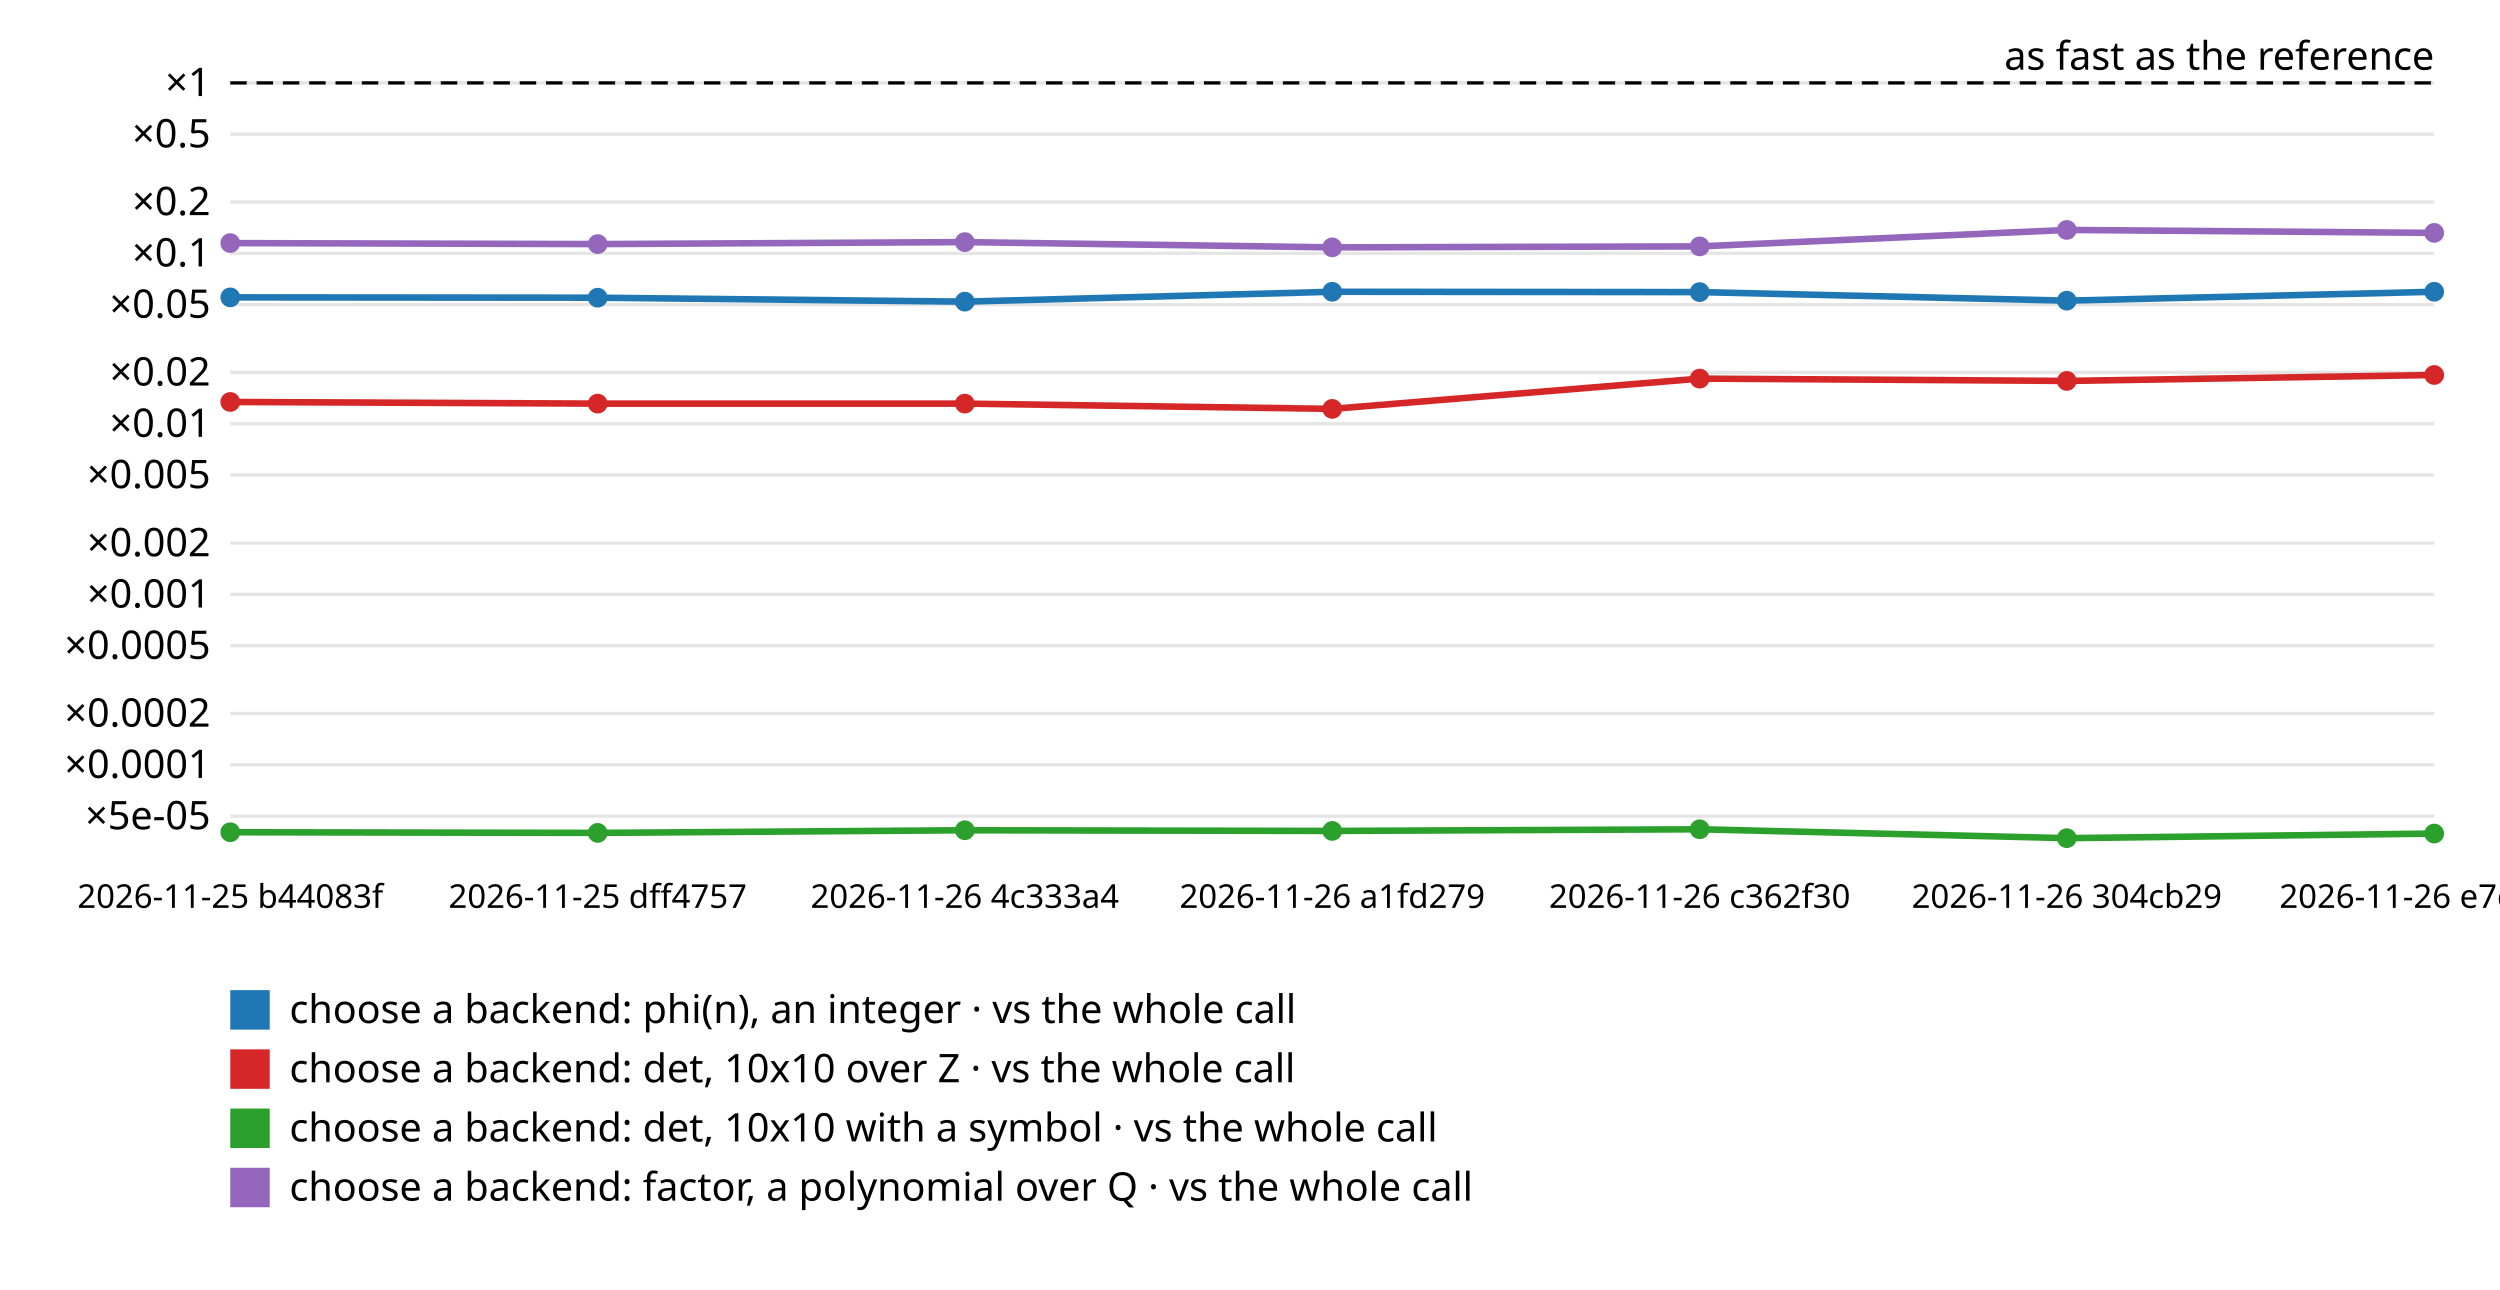
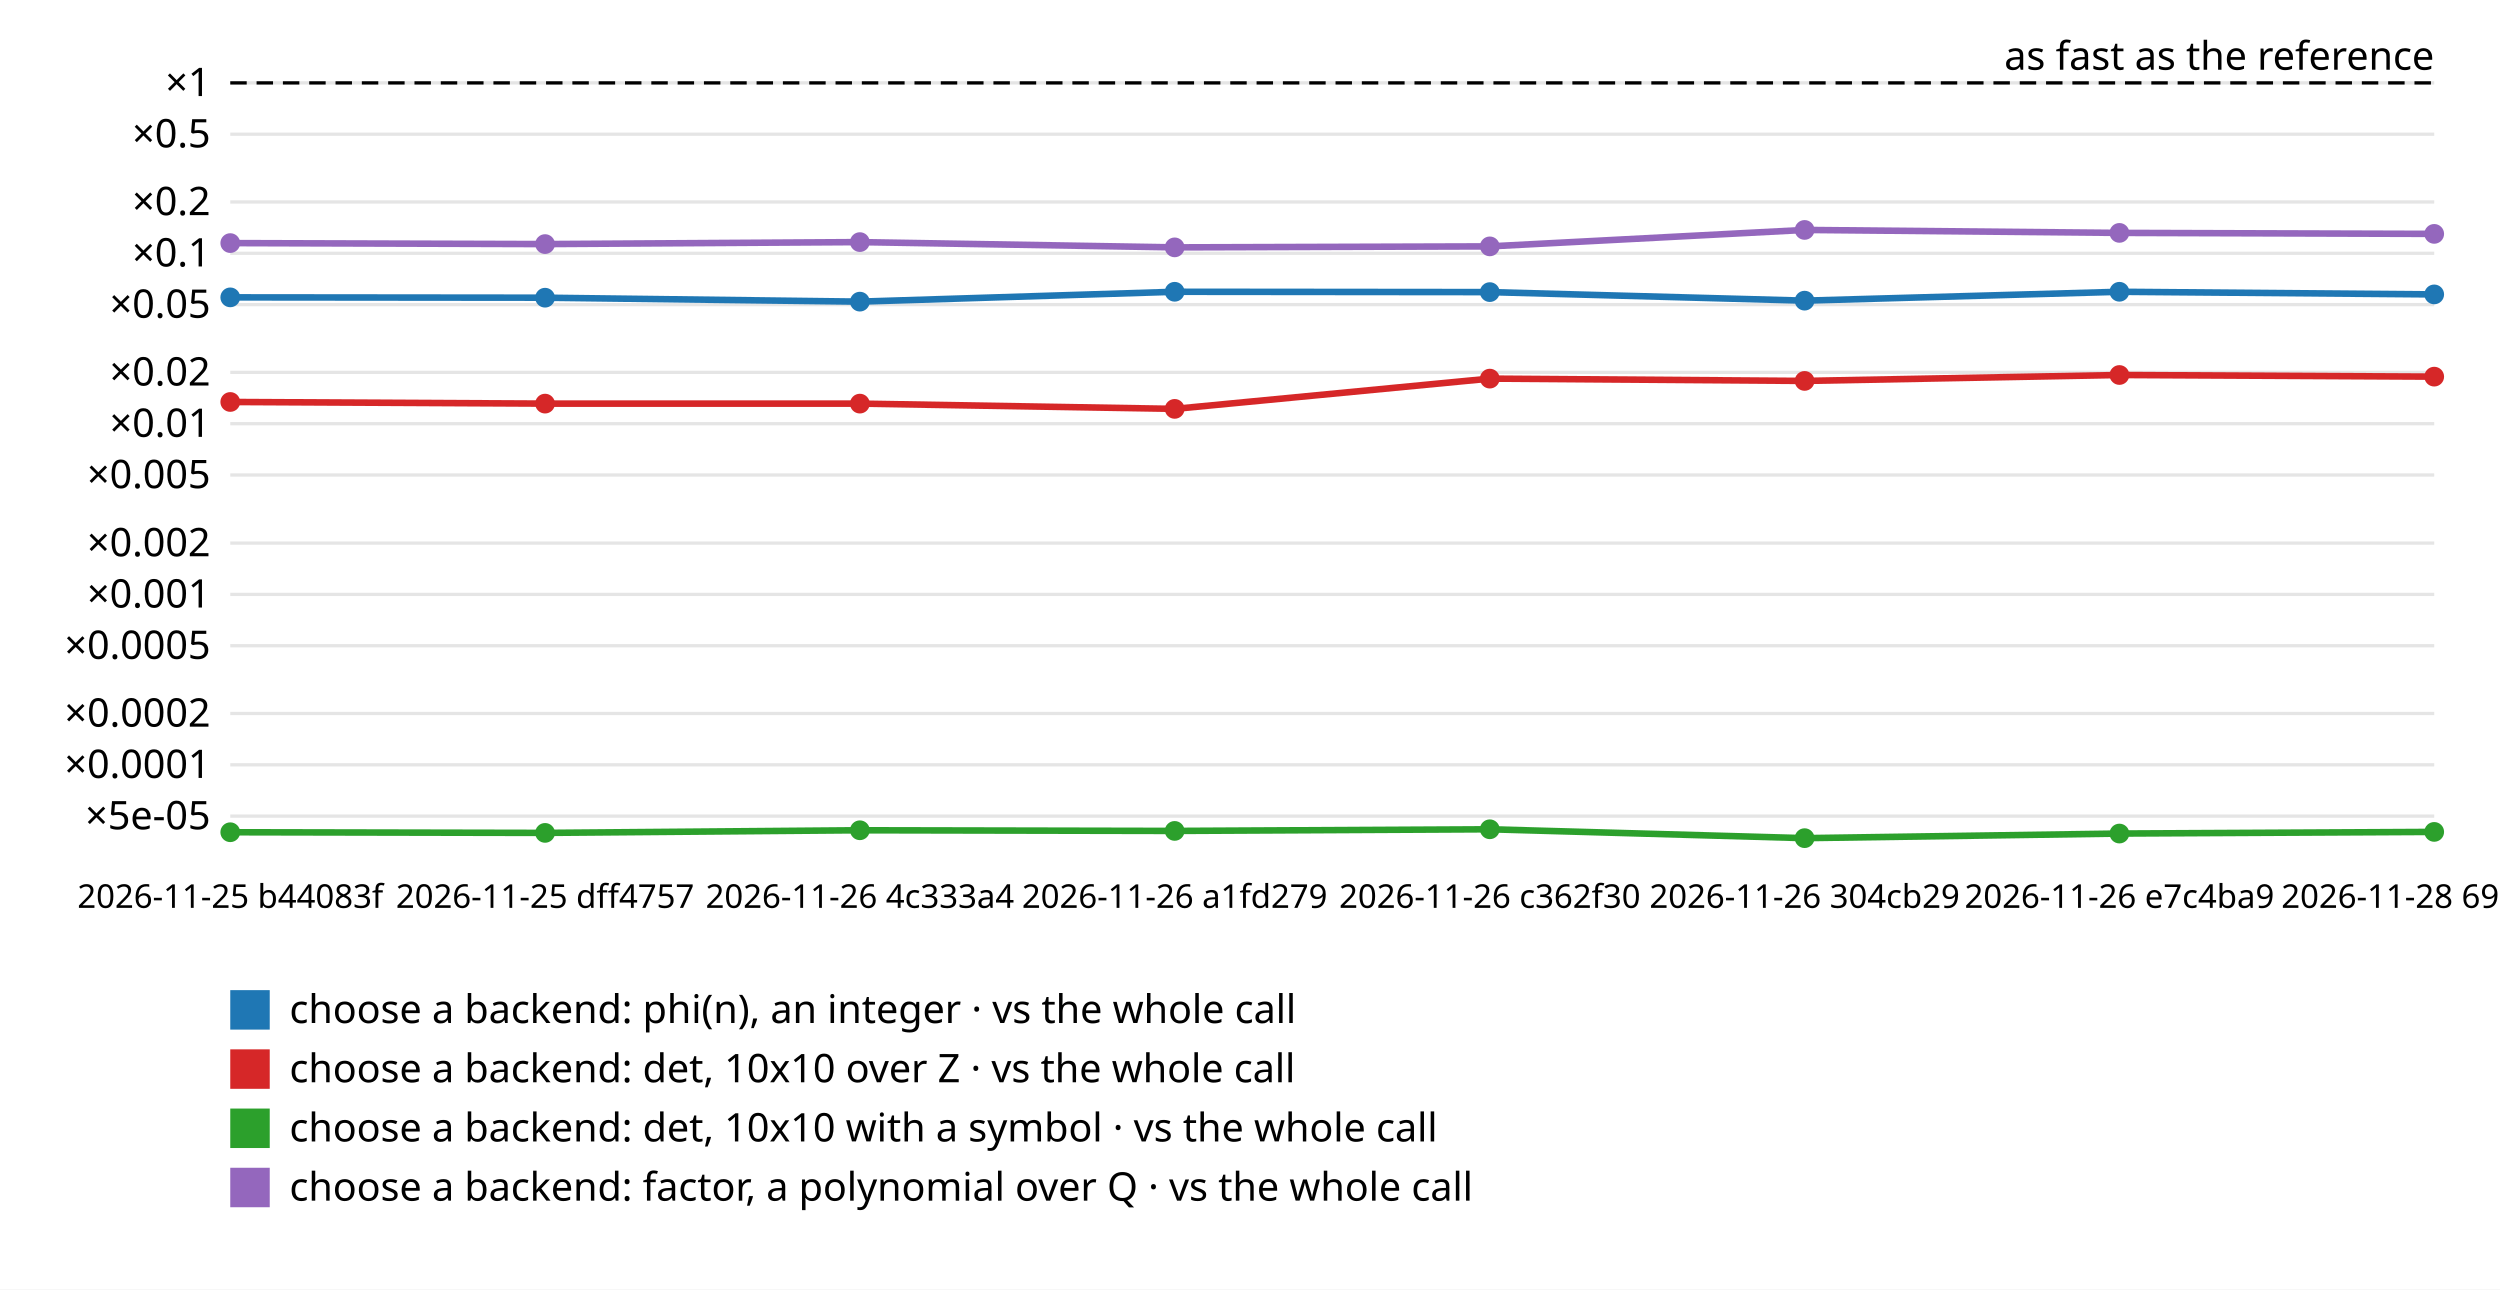
<svg xmlns="http://www.w3.org/2000/svg" width="760" height="392" font-family="sans-serif" font-size="12">
  <rect width="760" height="392" fill="white" />
  <line x1="70" x2="740" y1="248.1" y2="248.1" stroke="#e5e5e5" />
  <text x="64" y="252.1" text-anchor="end">×5e-05</text>
  <line x1="70" x2="740" y1="232.5" y2="232.5" stroke="#e5e5e5" />
  <text x="64" y="236.5" text-anchor="end">×0.0001</text>
  <line x1="70" x2="740" y1="216.9" y2="216.9" stroke="#e5e5e5" />
  <text x="64" y="220.9" text-anchor="end">×0.0002</text>
  <line x1="70" x2="740" y1="196.3" y2="196.3" stroke="#e5e5e5" />
  <text x="64" y="200.3" text-anchor="end">×0.0005</text>
  <line x1="70" x2="740" y1="180.7" y2="180.7" stroke="#e5e5e5" />
  <text x="64" y="184.7" text-anchor="end">×0.001</text>
  <line x1="70" x2="740" y1="165.1" y2="165.1" stroke="#e5e5e5" />
  <text x="64" y="169.1" text-anchor="end">×0.002</text>
  <line x1="70" x2="740" y1="144.4" y2="144.4" stroke="#e5e5e5" />
  <text x="64" y="148.4" text-anchor="end">×0.005</text>
  <line x1="70" x2="740" y1="128.8" y2="128.8" stroke="#e5e5e5" />
  <text x="64" y="132.8" text-anchor="end">×0.01</text>
  <line x1="70" x2="740" y1="113.2" y2="113.2" stroke="#e5e5e5" />
  <text x="64" y="117.2" text-anchor="end">×0.02</text>
  <line x1="70" x2="740" y1="92.6" y2="92.6" stroke="#e5e5e5" />
  <text x="64" y="96.6" text-anchor="end">×0.05</text>
  <line x1="70" x2="740" y1="77.0" y2="77.0" stroke="#e5e5e5" />
  <text x="64" y="81.0" text-anchor="end">×0.1</text>
  <line x1="70" x2="740" y1="61.4" y2="61.4" stroke="#e5e5e5" />
  <text x="64" y="65.4" text-anchor="end">×0.2</text>
  <line x1="70" x2="740" y1="40.8" y2="40.8" stroke="#e5e5e5" />
  <text x="64" y="44.8" text-anchor="end">×0.5</text>
  <line x1="70" x2="740" y1="25.2" y2="25.2" stroke="#e5e5e5" />
  <text x="64" y="29.2" text-anchor="end">×1</text>
  <line x1="70" x2="740" y1="25.2" y2="25.2" stroke="black" stroke-dasharray="5 3" />
  <text x="740" y="21.2" text-anchor="end">as fast as the reference</text>
  <text x="70.0" y="276" text-anchor="middle" font-size="10">2026-11-25 b44083f</text>
-   <text x="181.7" y="276" text-anchor="middle" font-size="10">2026-11-25 dff4757</text>
-   <text x="293.3" y="276" text-anchor="middle" font-size="10">2026-11-26 4c333a4</text>
-   <text x="405.0" y="276" text-anchor="middle" font-size="10">2026-11-26 a1fd279</text>
-   <text x="516.7" y="276" text-anchor="middle" font-size="10">2026-11-26 c362f30</text>
-   <text x="628.3" y="276" text-anchor="middle" font-size="10">2026-11-26 304cb29</text>
-   <text x="740.0" y="276" text-anchor="middle" font-size="10">2026-11-26 e7c4ba9</text>
-   <polyline points="70.0,90.4 181.7,90.5 293.3,91.7 405.0,88.7 516.7,88.8 628.3,91.4 740.0,88.7" fill="none" stroke="#1f77b4" stroke-width="2" />
+   <text x="165.7" y="276" text-anchor="middle" font-size="10">2026-11-25 dff4757</text>
+   <text x="261.4" y="276" text-anchor="middle" font-size="10">2026-11-26 4c333a4</text>
+   <text x="357.1" y="276" text-anchor="middle" font-size="10">2026-11-26 a1fd279</text>
+   <text x="452.9" y="276" text-anchor="middle" font-size="10">2026-11-26 c362f30</text>
+   <text x="548.6" y="276" text-anchor="middle" font-size="10">2026-11-26 304cb29</text>
+   <text x="644.3" y="276" text-anchor="middle" font-size="10">2026-11-26 e7c4ba9</text>
+   <text x="740.0" y="276" text-anchor="middle" font-size="10">2026-11-28 699f0d3</text>
+   <polyline points="70.0,90.4 165.7,90.5 261.4,91.7 357.1,88.7 452.9,88.8 548.6,91.4 644.3,88.7 740.0,89.5" fill="none" stroke="#1f77b4" stroke-width="2" />
  <circle cx="70.0" cy="90.4" r="3" fill="#1f77b4" />
-   <circle cx="181.7" cy="90.5" r="3" fill="#1f77b4" />
-   <circle cx="293.3" cy="91.7" r="3" fill="#1f77b4" />
-   <circle cx="405.0" cy="88.7" r="3" fill="#1f77b4" />
-   <circle cx="516.7" cy="88.8" r="3" fill="#1f77b4" />
-   <circle cx="628.3" cy="91.4" r="3" fill="#1f77b4" />
-   <circle cx="740.0" cy="88.7" r="3" fill="#1f77b4" />
+   <circle cx="165.7" cy="90.5" r="3" fill="#1f77b4" />
+   <circle cx="261.4" cy="91.7" r="3" fill="#1f77b4" />
+   <circle cx="357.1" cy="88.7" r="3" fill="#1f77b4" />
+   <circle cx="452.9" cy="88.8" r="3" fill="#1f77b4" />
+   <circle cx="548.6" cy="91.4" r="3" fill="#1f77b4" />
+   <circle cx="644.3" cy="88.7" r="3" fill="#1f77b4" />
+   <circle cx="740.0" cy="89.5" r="3" fill="#1f77b4" />
  <rect x="70" y="301" width="12" height="12" fill="#1f77b4" />
  <text x="88" y="311">choose a backend: phi(n), an integer · vs the whole call</text>
-   <polyline points="70.0,122.2 181.7,122.7 293.3,122.7 405.0,124.3 516.7,115.1 628.3,115.8 740.0,114.0" fill="none" stroke="#d62728" stroke-width="2" />
+   <polyline points="70.0,122.2 165.7,122.7 261.4,122.7 357.1,124.3 452.9,115.1 548.6,115.8 644.3,114.0 740.0,114.5" fill="none" stroke="#d62728" stroke-width="2" />
  <circle cx="70.0" cy="122.2" r="3" fill="#d62728" />
-   <circle cx="181.7" cy="122.7" r="3" fill="#d62728" />
-   <circle cx="293.3" cy="122.7" r="3" fill="#d62728" />
-   <circle cx="405.0" cy="124.3" r="3" fill="#d62728" />
-   <circle cx="516.7" cy="115.1" r="3" fill="#d62728" />
-   <circle cx="628.3" cy="115.8" r="3" fill="#d62728" />
-   <circle cx="740.0" cy="114.0" r="3" fill="#d62728" />
+   <circle cx="165.7" cy="122.7" r="3" fill="#d62728" />
+   <circle cx="261.4" cy="122.7" r="3" fill="#d62728" />
+   <circle cx="357.1" cy="124.3" r="3" fill="#d62728" />
+   <circle cx="452.9" cy="115.1" r="3" fill="#d62728" />
+   <circle cx="548.6" cy="115.8" r="3" fill="#d62728" />
+   <circle cx="644.3" cy="114.0" r="3" fill="#d62728" />
+   <circle cx="740.0" cy="114.5" r="3" fill="#d62728" />
  <rect x="70" y="319" width="12" height="12" fill="#d62728" />
  <text x="88" y="329">choose a backend: det, 10x10 over Z · vs the whole call</text>
-   <polyline points="70.0,253.0 181.7,253.2 293.3,252.4 405.0,252.6 516.7,252.1 628.3,254.8 740.0,253.4" fill="none" stroke="#2ca02c" stroke-width="2" />
+   <polyline points="70.0,253.0 165.7,253.2 261.4,252.4 357.1,252.6 452.9,252.1 548.6,254.8 644.3,253.4 740.0,252.9" fill="none" stroke="#2ca02c" stroke-width="2" />
  <circle cx="70.0" cy="253.0" r="3" fill="#2ca02c" />
-   <circle cx="181.7" cy="253.2" r="3" fill="#2ca02c" />
-   <circle cx="293.3" cy="252.4" r="3" fill="#2ca02c" />
-   <circle cx="405.0" cy="252.6" r="3" fill="#2ca02c" />
-   <circle cx="516.7" cy="252.1" r="3" fill="#2ca02c" />
-   <circle cx="628.3" cy="254.8" r="3" fill="#2ca02c" />
-   <circle cx="740.0" cy="253.4" r="3" fill="#2ca02c" />
+   <circle cx="165.7" cy="253.2" r="3" fill="#2ca02c" />
+   <circle cx="261.4" cy="252.4" r="3" fill="#2ca02c" />
+   <circle cx="357.1" cy="252.6" r="3" fill="#2ca02c" />
+   <circle cx="452.9" cy="252.1" r="3" fill="#2ca02c" />
+   <circle cx="548.6" cy="254.8" r="3" fill="#2ca02c" />
+   <circle cx="644.3" cy="253.4" r="3" fill="#2ca02c" />
+   <circle cx="740.0" cy="252.9" r="3" fill="#2ca02c" />
  <rect x="70" y="337" width="12" height="12" fill="#2ca02c" />
  <text x="88" y="347">choose a backend: det, 10x10 with a symbol · vs the whole call</text>
-   <polyline points="70.0,73.9 181.7,74.2 293.3,73.6 405.0,75.2 516.7,74.9 628.3,69.9 740.0,70.8" fill="none" stroke="#9467bd" stroke-width="2" />
+   <polyline points="70.0,73.9 165.7,74.2 261.4,73.6 357.1,75.2 452.9,74.9 548.6,69.9 644.3,70.8 740.0,71.1" fill="none" stroke="#9467bd" stroke-width="2" />
  <circle cx="70.0" cy="73.9" r="3" fill="#9467bd" />
-   <circle cx="181.7" cy="74.2" r="3" fill="#9467bd" />
-   <circle cx="293.3" cy="73.6" r="3" fill="#9467bd" />
-   <circle cx="405.0" cy="75.2" r="3" fill="#9467bd" />
-   <circle cx="516.7" cy="74.9" r="3" fill="#9467bd" />
-   <circle cx="628.3" cy="69.9" r="3" fill="#9467bd" />
-   <circle cx="740.0" cy="70.8" r="3" fill="#9467bd" />
+   <circle cx="165.7" cy="74.2" r="3" fill="#9467bd" />
+   <circle cx="261.4" cy="73.6" r="3" fill="#9467bd" />
+   <circle cx="357.1" cy="75.2" r="3" fill="#9467bd" />
+   <circle cx="452.9" cy="74.9" r="3" fill="#9467bd" />
+   <circle cx="548.6" cy="69.9" r="3" fill="#9467bd" />
+   <circle cx="644.3" cy="70.8" r="3" fill="#9467bd" />
+   <circle cx="740.0" cy="71.1" r="3" fill="#9467bd" />
  <rect x="70" y="355" width="12" height="12" fill="#9467bd" />
  <text x="88" y="365">choose a backend: factor, a polynomial over Q · vs the whole call</text>
</svg>
